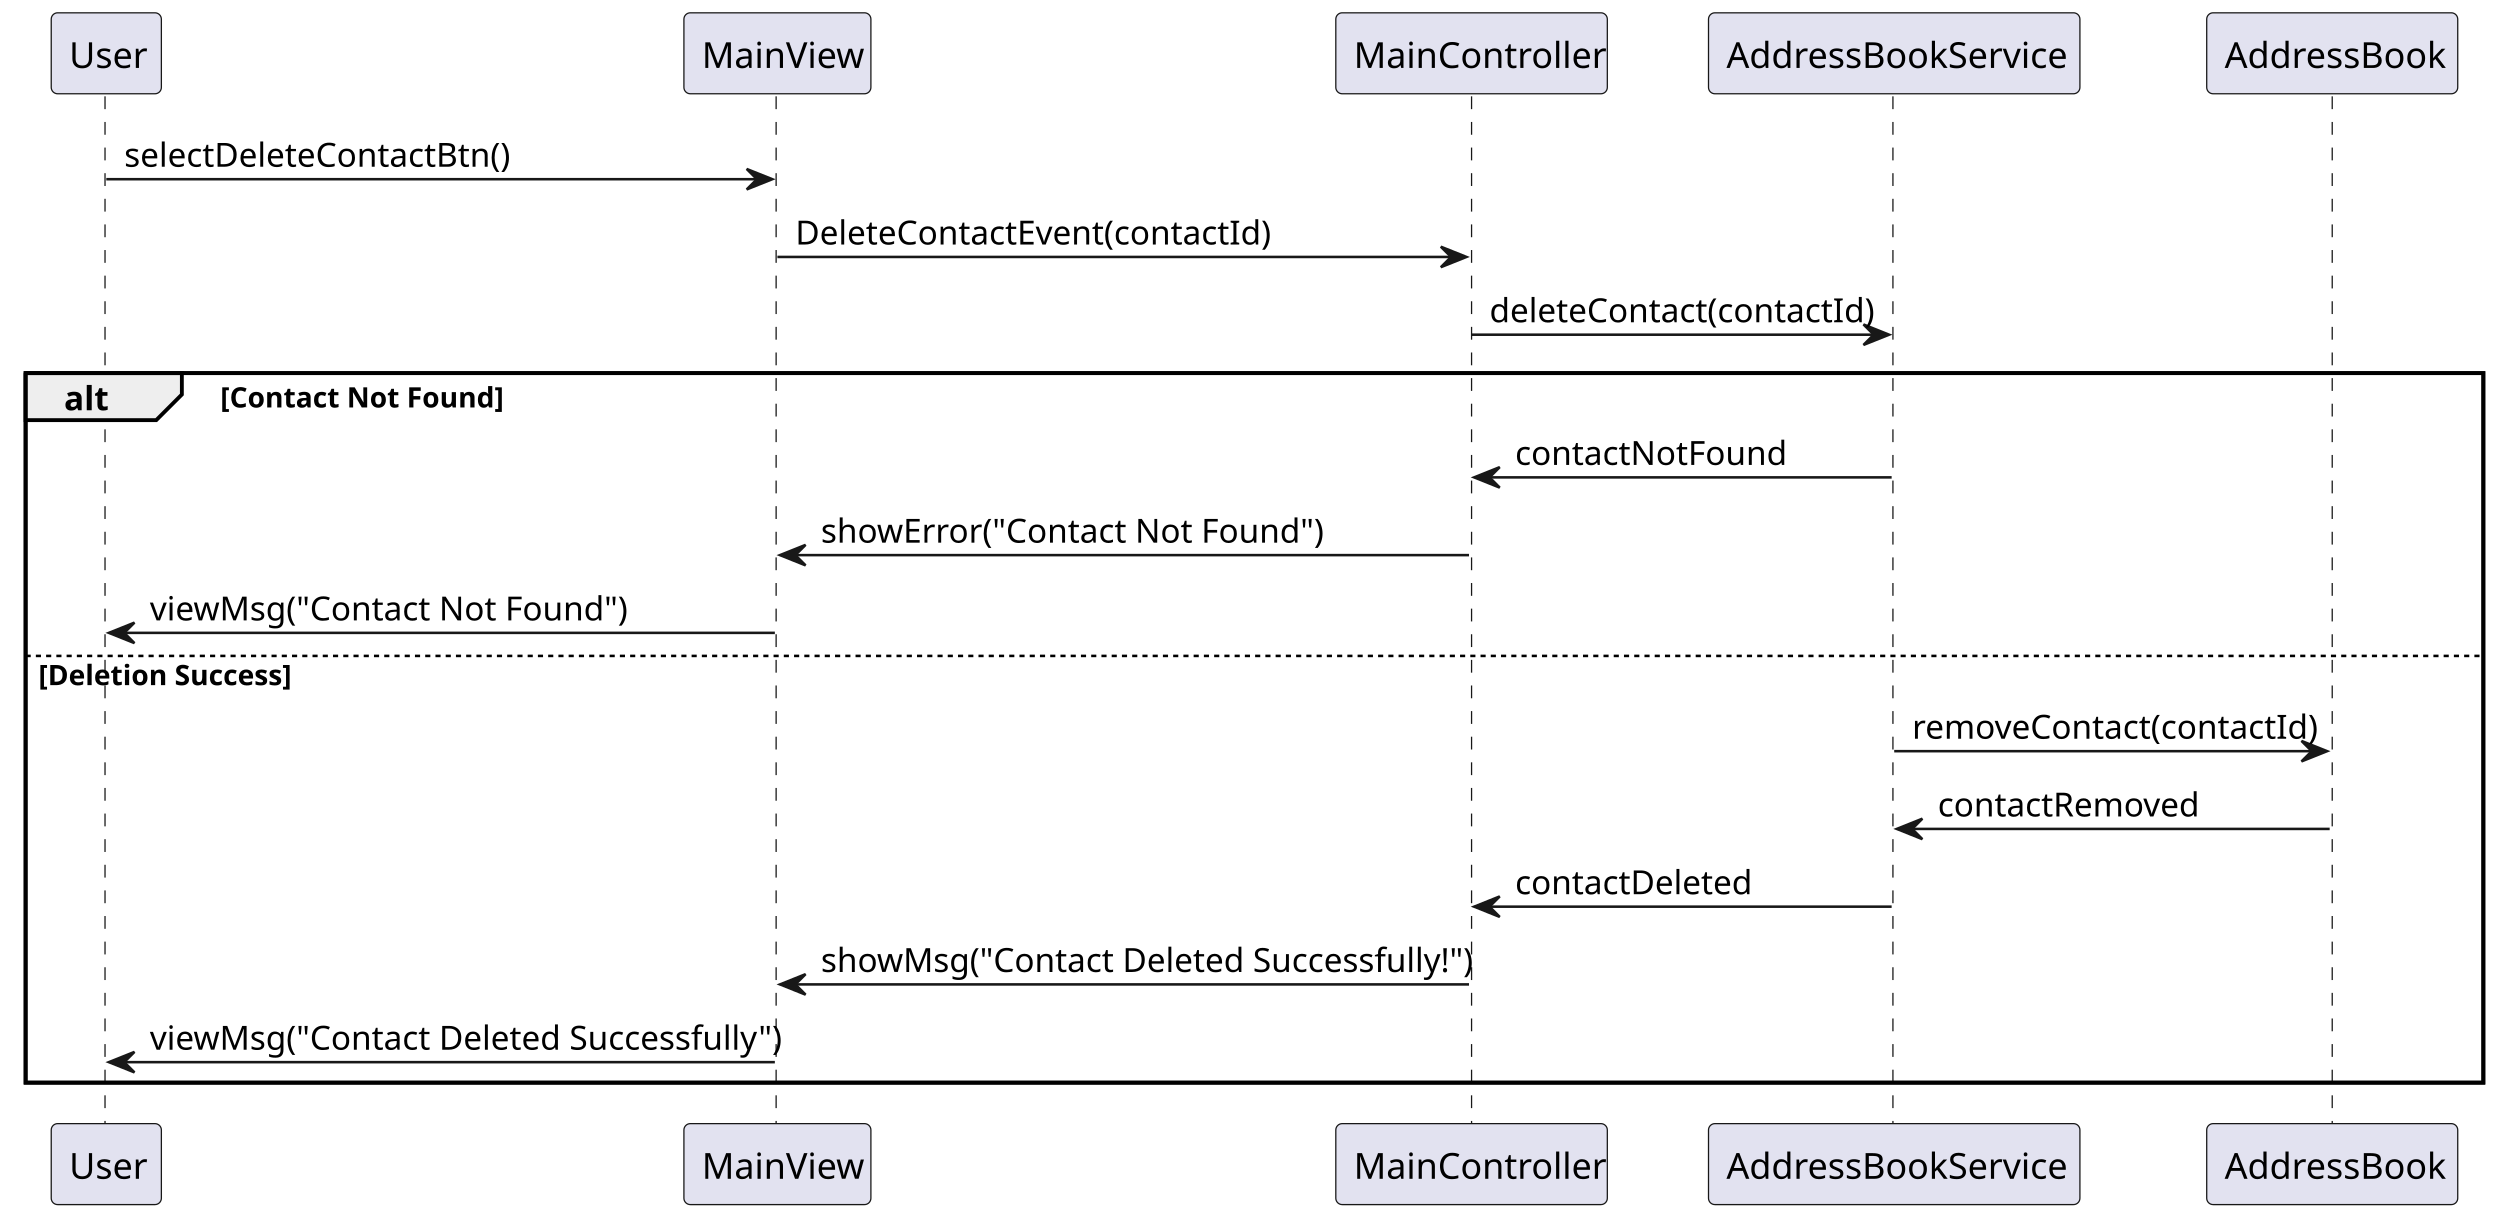
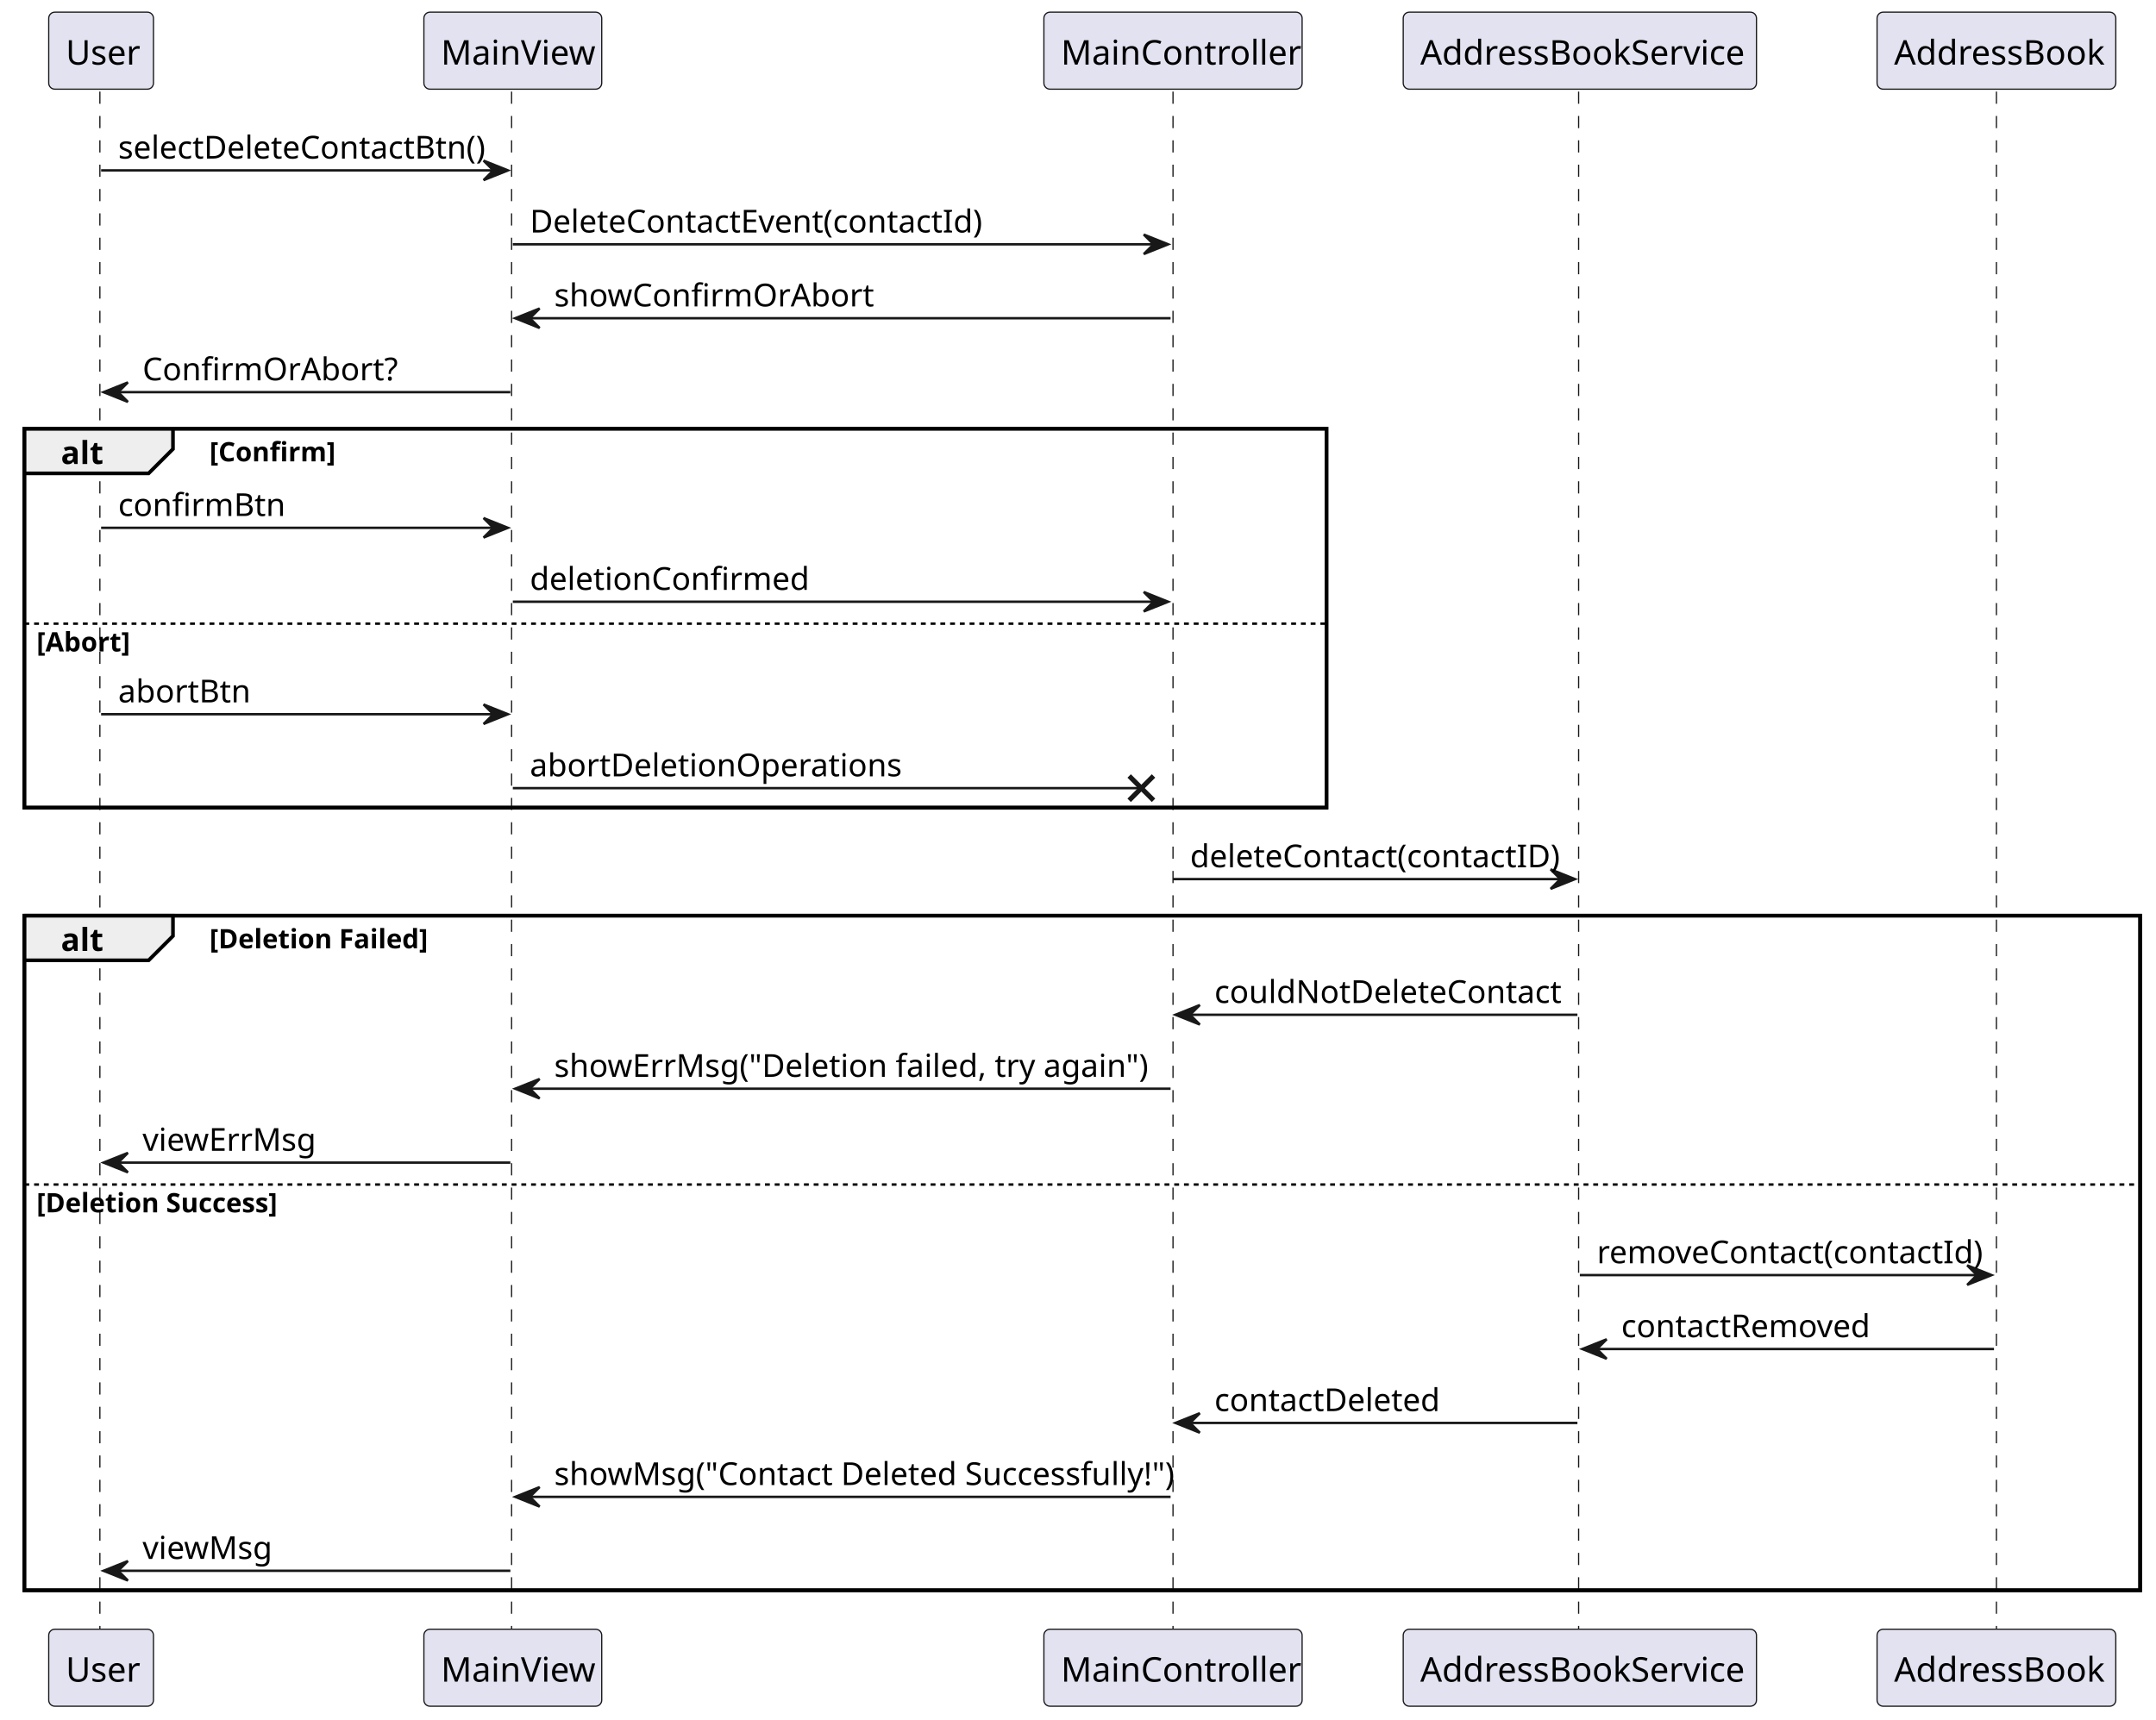
- <svg xmlns="http://www.w3.org/2000/svg" contentStyleType="text/css" height="476px" preserveAspectRatio="none" style="width:976px;height:476px;background:#FFFFFF;" version="1.1" viewBox="0 0 976 476" width="976px" zoomAndPan="magnify">
+ <svg xmlns="http://www.w3.org/2000/svg" contentStyleType="text/css" height="706px" preserveAspectRatio="none" style="width:885px;height:706px;background:#FFFFFF;" version="1.1" viewBox="0 0 885 706" width="885px" zoomAndPan="magnify">
  <defs />
  <g>
-     <rect fill="none" height="277" style="stroke:#000000;stroke-width:1.5;" width="959.5" x="10" y="145.664" />
-     <line style="stroke:#181818;stroke-width:0.5;stroke-dasharray:5.0,5.0;" x1="41" x2="41" y1="37.609" y2="439.664" />
-     <line style="stroke:#181818;stroke-width:0.5;stroke-dasharray:5.0,5.0;" x1="303" x2="303" y1="37.609" y2="439.664" />
-     <line style="stroke:#181818;stroke-width:0.5;stroke-dasharray:5.0,5.0;" x1="574.5" x2="574.5" y1="37.609" y2="439.664" />
-     <line style="stroke:#181818;stroke-width:0.5;stroke-dasharray:5.0,5.0;" x1="739" x2="739" y1="37.609" y2="439.664" />
-     <line style="stroke:#181818;stroke-width:0.5;stroke-dasharray:5.0,5.0;" x1="910.5" x2="910.5" y1="37.609" y2="439.664" />
+     <rect fill="none" height="155.594" style="stroke:#000000;stroke-width:1.5;" width="534.5" x="10" y="176.016" />
+     <rect fill="none" height="277" style="stroke:#000000;stroke-width:1.5;" width="868.5" x="10" y="375.961" />
+     <line style="stroke:#181818;stroke-width:0.5;stroke-dasharray:5.0,5.0;" x1="41" x2="41" y1="37.609" y2="669.961" />
+     <line style="stroke:#181818;stroke-width:0.5;stroke-dasharray:5.0,5.0;" x1="210" x2="210" y1="37.609" y2="669.961" />
+     <line style="stroke:#181818;stroke-width:0.5;stroke-dasharray:5.0,5.0;" x1="481.5" x2="481.5" y1="37.609" y2="669.961" />
+     <line style="stroke:#181818;stroke-width:0.5;stroke-dasharray:5.0,5.0;" x1="648" x2="648" y1="37.609" y2="669.961" />
+     <line style="stroke:#181818;stroke-width:0.5;stroke-dasharray:5.0,5.0;" x1="819.5" x2="819.5" y1="37.609" y2="669.961" />
    <rect fill="#E2E2F0" height="31.609" rx="2.5" ry="2.5" style="stroke:#181818;stroke-width:0.5;" width="43" x="20" y="5" />
    <text fill="#000000" font-family="sans-serif" font-size="14" lengthAdjust="spacing" textLength="29" x="27" y="26.533">User</text>
-     <rect fill="#E2E2F0" height="31.609" rx="2.5" ry="2.5" style="stroke:#181818;stroke-width:0.5;" width="43" x="20" y="438.664" />
-     <text fill="#000000" font-family="sans-serif" font-size="14" lengthAdjust="spacing" textLength="29" x="27" y="460.197">User</text>
-     <rect fill="#E2E2F0" height="31.609" rx="2.5" ry="2.5" style="stroke:#181818;stroke-width:0.5;" width="73" x="267" y="5" />
-     <text fill="#000000" font-family="sans-serif" font-size="14" lengthAdjust="spacing" textLength="59" x="274" y="26.533">MainView</text>
-     <rect fill="#E2E2F0" height="31.609" rx="2.5" ry="2.5" style="stroke:#181818;stroke-width:0.5;" width="73" x="267" y="438.664" />
-     <text fill="#000000" font-family="sans-serif" font-size="14" lengthAdjust="spacing" textLength="59" x="274" y="460.197">MainView</text>
-     <rect fill="#E2E2F0" height="31.609" rx="2.5" ry="2.5" style="stroke:#181818;stroke-width:0.5;" width="106" x="521.5" y="5" />
-     <text fill="#000000" font-family="sans-serif" font-size="14" lengthAdjust="spacing" textLength="92" x="528.5" y="26.533">MainController</text>
-     <rect fill="#E2E2F0" height="31.609" rx="2.5" ry="2.5" style="stroke:#181818;stroke-width:0.5;" width="106" x="521.5" y="438.664" />
-     <text fill="#000000" font-family="sans-serif" font-size="14" lengthAdjust="spacing" textLength="92" x="528.5" y="460.197">MainController</text>
-     <rect fill="#E2E2F0" height="31.609" rx="2.5" ry="2.5" style="stroke:#181818;stroke-width:0.5;" width="145" x="667" y="5" />
-     <text fill="#000000" font-family="sans-serif" font-size="14" lengthAdjust="spacing" textLength="131" x="674" y="26.533">AddressBookService</text>
-     <rect fill="#E2E2F0" height="31.609" rx="2.5" ry="2.5" style="stroke:#181818;stroke-width:0.5;" width="145" x="667" y="438.664" />
-     <text fill="#000000" font-family="sans-serif" font-size="14" lengthAdjust="spacing" textLength="131" x="674" y="460.197">AddressBookService</text>
-     <rect fill="#E2E2F0" height="31.609" rx="2.5" ry="2.5" style="stroke:#181818;stroke-width:0.5;" width="98" x="861.5" y="5" />
-     <text fill="#000000" font-family="sans-serif" font-size="14" lengthAdjust="spacing" textLength="84" x="868.5" y="26.533">AddressBook</text>
-     <rect fill="#E2E2F0" height="31.609" rx="2.5" ry="2.5" style="stroke:#181818;stroke-width:0.5;" width="98" x="861.5" y="438.664" />
-     <text fill="#000000" font-family="sans-serif" font-size="14" lengthAdjust="spacing" textLength="84" x="868.5" y="460.197">AddressBook</text>
-     <polygon fill="#181818" points="291.5,65.961,301.5,69.961,291.5,73.961,295.5,69.961" style="stroke:#181818;stroke-width:1.0;" />
-     <line style="stroke:#181818;stroke-width:1.0;" x1="41.5" x2="297.5" y1="69.961" y2="69.961" />
+     <rect fill="#E2E2F0" height="31.609" rx="2.5" ry="2.5" style="stroke:#181818;stroke-width:0.5;" width="43" x="20" y="668.961" />
+     <text fill="#000000" font-family="sans-serif" font-size="14" lengthAdjust="spacing" textLength="29" x="27" y="690.494">User</text>
+     <rect fill="#E2E2F0" height="31.609" rx="2.5" ry="2.5" style="stroke:#181818;stroke-width:0.5;" width="73" x="174" y="5" />
+     <text fill="#000000" font-family="sans-serif" font-size="14" lengthAdjust="spacing" textLength="59" x="181" y="26.533">MainView</text>
+     <rect fill="#E2E2F0" height="31.609" rx="2.5" ry="2.5" style="stroke:#181818;stroke-width:0.5;" width="73" x="174" y="668.961" />
+     <text fill="#000000" font-family="sans-serif" font-size="14" lengthAdjust="spacing" textLength="59" x="181" y="690.494">MainView</text>
+     <rect fill="#E2E2F0" height="31.609" rx="2.5" ry="2.5" style="stroke:#181818;stroke-width:0.5;" width="106" x="428.5" y="5" />
+     <text fill="#000000" font-family="sans-serif" font-size="14" lengthAdjust="spacing" textLength="92" x="435.5" y="26.533">MainController</text>
+     <rect fill="#E2E2F0" height="31.609" rx="2.5" ry="2.5" style="stroke:#181818;stroke-width:0.5;" width="106" x="428.5" y="668.961" />
+     <text fill="#000000" font-family="sans-serif" font-size="14" lengthAdjust="spacing" textLength="92" x="435.5" y="690.494">MainController</text>
+     <rect fill="#E2E2F0" height="31.609" rx="2.5" ry="2.5" style="stroke:#181818;stroke-width:0.5;" width="145" x="576" y="5" />
+     <text fill="#000000" font-family="sans-serif" font-size="14" lengthAdjust="spacing" textLength="131" x="583" y="26.533">AddressBookService</text>
+     <rect fill="#E2E2F0" height="31.609" rx="2.5" ry="2.5" style="stroke:#181818;stroke-width:0.5;" width="145" x="576" y="668.961" />
+     <text fill="#000000" font-family="sans-serif" font-size="14" lengthAdjust="spacing" textLength="131" x="583" y="690.494">AddressBookService</text>
+     <rect fill="#E2E2F0" height="31.609" rx="2.5" ry="2.5" style="stroke:#181818;stroke-width:0.5;" width="98" x="770.5" y="5" />
+     <text fill="#000000" font-family="sans-serif" font-size="14" lengthAdjust="spacing" textLength="84" x="777.5" y="26.533">AddressBook</text>
+     <rect fill="#E2E2F0" height="31.609" rx="2.5" ry="2.5" style="stroke:#181818;stroke-width:0.5;" width="98" x="770.5" y="668.961" />
+     <text fill="#000000" font-family="sans-serif" font-size="14" lengthAdjust="spacing" textLength="84" x="777.5" y="690.494">AddressBook</text>
+     <polygon fill="#181818" points="198.5,65.961,208.5,69.961,198.5,73.961,202.5,69.961" style="stroke:#181818;stroke-width:1.0;" />
+     <line style="stroke:#181818;stroke-width:1.0;" x1="41.5" x2="204.5" y1="69.961" y2="69.961" />
    <text fill="#000000" font-family="sans-serif" font-size="13" lengthAdjust="spacing" textLength="145" x="48.5" y="65.105">selectDeleteContactBtn()</text>
-     <polygon fill="#181818" points="562.5,96.312,572.5,100.312,562.5,104.312,566.5,100.312" style="stroke:#181818;stroke-width:1.0;" />
-     <line style="stroke:#181818;stroke-width:1.0;" x1="303.5" x2="568.5" y1="100.312" y2="100.312" />
-     <text fill="#000000" font-family="sans-serif" font-size="13" lengthAdjust="spacing" textLength="175" x="310.5" y="95.456">DeleteContactEvent(contactId)</text>
-     <polygon fill="#181818" points="727.5,126.664,737.5,130.664,727.5,134.664,731.5,130.664" style="stroke:#181818;stroke-width:1.0;" />
-     <line style="stroke:#181818;stroke-width:1.0;" x1="574.5" x2="733.5" y1="130.664" y2="130.664" />
-     <text fill="#000000" font-family="sans-serif" font-size="13" lengthAdjust="spacing" textLength="141" x="581.5" y="125.808">deleteContact(contactId)</text>
-     <path d="M10,145.664 L71,145.664 L71,154.016 L61,164.016 L10,164.016 L10,145.664 " fill="#EEEEEE" style="stroke:#000000;stroke-width:1.5;" />
-     <rect fill="none" height="277" style="stroke:#000000;stroke-width:1.5;" width="959.5" x="10" y="145.664" />
-     <text fill="#000000" font-family="sans-serif" font-size="13" font-weight="bold" lengthAdjust="spacing" textLength="16" x="25" y="160.159">alt</text>
-     <text fill="#000000" font-family="sans-serif" font-size="11" font-weight="bold" lengthAdjust="spacing" textLength="108" x="86" y="159.083">[Contact Not Found]</text>
-     <polygon fill="#181818" points="585.5,182.367,575.5,186.367,585.5,190.367,581.5,186.367" style="stroke:#181818;stroke-width:1.0;" />
-     <line style="stroke:#181818;stroke-width:1.0;" x1="579.5" x2="738.5" y1="186.367" y2="186.367" />
-     <text fill="#000000" font-family="sans-serif" font-size="13" lengthAdjust="spacing" textLength="99" x="591.5" y="181.511">contactNotFound</text>
-     <polygon fill="#181818" points="314.5,212.719,304.5,216.719,314.5,220.719,310.5,216.719" style="stroke:#181818;stroke-width:1.0;" />
-     <line style="stroke:#181818;stroke-width:1.0;" x1="308.5" x2="573.5" y1="216.719" y2="216.719" />
-     <text fill="#000000" font-family="sans-serif" font-size="13" lengthAdjust="spacing" textLength="185" x="320.5" y="211.862">showError("Contact Not Found")</text>
-     <polygon fill="#181818" points="52.5,243.07,42.5,247.07,52.5,251.07,48.5,247.07" style="stroke:#181818;stroke-width:1.0;" />
-     <line style="stroke:#181818;stroke-width:1.0;" x1="46.5" x2="302.5" y1="247.07" y2="247.07" />
-     <text fill="#000000" font-family="sans-serif" font-size="13" lengthAdjust="spacing" textLength="176" x="58.5" y="242.214">viewMsg("Contact Not Found")</text>
-     <line style="stroke:#000000;stroke-width:1.0;stroke-dasharray:2.0,2.0;" x1="10" x2="969.5" y1="256.07" y2="256.07" />
-     <text fill="#000000" font-family="sans-serif" font-size="11" font-weight="bold" lengthAdjust="spacing" textLength="103" x="15" y="267.489">[Deletion Success]</text>
-     <polygon fill="#181818" points="898.5,289.258,908.5,293.258,898.5,297.258,902.5,293.258" style="stroke:#181818;stroke-width:1.0;" />
-     <line style="stroke:#181818;stroke-width:1.0;" x1="739.5" x2="904.5" y1="293.258" y2="293.258" />
-     <text fill="#000000" font-family="sans-serif" font-size="13" lengthAdjust="spacing" textLength="147" x="746.5" y="288.401">removeContact(contactId)</text>
-     <polygon fill="#181818" points="750.5,319.609,740.5,323.609,750.5,327.609,746.5,323.609" style="stroke:#181818;stroke-width:1.0;" />
-     <line style="stroke:#181818;stroke-width:1.0;" x1="744.5" x2="909.5" y1="323.609" y2="323.609" />
-     <text fill="#000000" font-family="sans-serif" font-size="13" lengthAdjust="spacing" textLength="96" x="756.5" y="318.753">contactRemoved</text>
-     <polygon fill="#181818" points="585.5,349.961,575.5,353.961,585.5,357.961,581.5,353.961" style="stroke:#181818;stroke-width:1.0;" />
-     <line style="stroke:#181818;stroke-width:1.0;" x1="579.5" x2="738.5" y1="353.961" y2="353.961" />
-     <text fill="#000000" font-family="sans-serif" font-size="13" lengthAdjust="spacing" textLength="87" x="591.5" y="349.104">contactDeleted</text>
-     <polygon fill="#181818" points="314.5,380.312,304.5,384.312,314.5,388.312,310.5,384.312" style="stroke:#181818;stroke-width:1.0;" />
-     <line style="stroke:#181818;stroke-width:1.0;" x1="308.5" x2="573.5" y1="384.312" y2="384.312" />
-     <text fill="#000000" font-family="sans-serif" font-size="13" lengthAdjust="spacing" textLength="247" x="320.5" y="379.456">showMsg("Contact Deleted Successfully!")</text>
-     <polygon fill="#181818" points="52.5,410.664,42.5,414.664,52.5,418.664,48.5,414.664" style="stroke:#181818;stroke-width:1.0;" />
-     <line style="stroke:#181818;stroke-width:1.0;" x1="46.5" x2="302.5" y1="414.664" y2="414.664" />
-     <text fill="#000000" font-family="sans-serif" font-size="13" lengthAdjust="spacing" textLength="238" x="58.5" y="409.808">viewMsg("Contact Deleted Successfully")</text>
+     <polygon fill="#181818" points="469.5,96.312,479.5,100.312,469.5,104.312,473.5,100.312" style="stroke:#181818;stroke-width:1.0;" />
+     <line style="stroke:#181818;stroke-width:1.0;" x1="210.5" x2="475.5" y1="100.312" y2="100.312" />
+     <text fill="#000000" font-family="sans-serif" font-size="13" lengthAdjust="spacing" textLength="175" x="217.5" y="95.456">DeleteContactEvent(contactId)</text>
+     <polygon fill="#181818" points="221.5,126.664,211.5,130.664,221.5,134.664,217.5,130.664" style="stroke:#181818;stroke-width:1.0;" />
+     <line style="stroke:#181818;stroke-width:1.0;" x1="215.5" x2="480.5" y1="130.664" y2="130.664" />
+     <text fill="#000000" font-family="sans-serif" font-size="13" lengthAdjust="spacing" textLength="119" x="227.5" y="125.808">showConfirmOrAbort</text>
+     <polygon fill="#181818" points="52.5,157.016,42.5,161.016,52.5,165.016,48.5,161.016" style="stroke:#181818;stroke-width:1.0;" />
+     <line style="stroke:#181818;stroke-width:1.0;" x1="46.5" x2="209.5" y1="161.016" y2="161.016" />
+     <text fill="#000000" font-family="sans-serif" font-size="13" lengthAdjust="spacing" textLength="96" x="58.5" y="156.159">ConfirmOrAbort?</text>
+     <path d="M10,176.016 L71,176.016 L71,184.367 L61,194.367 L10,194.367 L10,176.016 " fill="#EEEEEE" style="stroke:#000000;stroke-width:1.5;" />
+     <rect fill="none" height="155.594" style="stroke:#000000;stroke-width:1.5;" width="534.5" x="10" y="176.016" />
+     <text fill="#000000" font-family="sans-serif" font-size="13" font-weight="bold" lengthAdjust="spacing" textLength="16" x="25" y="190.511">alt</text>
+     <text fill="#000000" font-family="sans-serif" font-size="11" font-weight="bold" lengthAdjust="spacing" textLength="53" x="86" y="189.435">[Confirm]</text>
+     <polygon fill="#181818" points="198.5,212.719,208.5,216.719,198.5,220.719,202.5,216.719" style="stroke:#181818;stroke-width:1.0;" />
+     <line style="stroke:#181818;stroke-width:1.0;" x1="41.5" x2="204.5" y1="216.719" y2="216.719" />
+     <text fill="#000000" font-family="sans-serif" font-size="13" lengthAdjust="spacing" textLength="62" x="48.5" y="211.862">confirmBtn</text>
+     <polygon fill="#181818" points="469.5,243.07,479.5,247.07,469.5,251.07,473.5,247.07" style="stroke:#181818;stroke-width:1.0;" />
+     <line style="stroke:#181818;stroke-width:1.0;" x1="210.5" x2="475.5" y1="247.07" y2="247.07" />
+     <text fill="#000000" font-family="sans-serif" font-size="13" lengthAdjust="spacing" textLength="103" x="217.5" y="242.214">deletionConfirmed</text>
+     <line style="stroke:#000000;stroke-width:1.0;stroke-dasharray:2.0,2.0;" x1="10" x2="544.5" y1="256.07" y2="256.07" />
+     <text fill="#000000" font-family="sans-serif" font-size="11" font-weight="bold" lengthAdjust="spacing" textLength="39" x="15" y="267.489">[Abort]</text>
+     <polygon fill="#181818" points="198.5,289.258,208.5,293.258,198.5,297.258,202.5,293.258" style="stroke:#181818;stroke-width:1.0;" />
+     <line style="stroke:#181818;stroke-width:1.0;" x1="41.5" x2="204.5" y1="293.258" y2="293.258" />
+     <text fill="#000000" font-family="sans-serif" font-size="13" lengthAdjust="spacing" textLength="49" x="48.5" y="288.401">abortBtn</text>
+     <line style="stroke:#181818;stroke-width:2.0;" x1="463.5" x2="473.5" y1="318.609" y2="328.609" />
+     <line style="stroke:#181818;stroke-width:2.0;" x1="463.5" x2="473.5" y1="328.609" y2="318.609" />
+     <line style="stroke:#181818;stroke-width:1.0;" x1="210.5" x2="468.5" y1="323.609" y2="323.609" />
+     <text fill="#000000" font-family="sans-serif" font-size="13" lengthAdjust="spacing" textLength="139" x="217.5" y="318.753">abortDeletionOperations</text>
+     <polygon fill="#181818" points="636.5,356.961,646.5,360.961,636.5,364.961,640.5,360.961" style="stroke:#181818;stroke-width:1.0;" />
+     <line style="stroke:#181818;stroke-width:1.0;" x1="481.5" x2="642.5" y1="360.961" y2="360.961" />
+     <text fill="#000000" font-family="sans-serif" font-size="13" lengthAdjust="spacing" textLength="143" x="488.5" y="356.104">deleteContact(contactID)</text>
+     <path d="M10,375.961 L71,375.961 L71,384.312 L61,394.312 L10,394.312 L10,375.961 " fill="#EEEEEE" style="stroke:#000000;stroke-width:1.5;" />
+     <rect fill="none" height="277" style="stroke:#000000;stroke-width:1.5;" width="868.5" x="10" y="375.961" />
+     <text fill="#000000" font-family="sans-serif" font-size="13" font-weight="bold" lengthAdjust="spacing" textLength="16" x="25" y="390.456">alt</text>
+     <text fill="#000000" font-family="sans-serif" font-size="11" font-weight="bold" lengthAdjust="spacing" textLength="88" x="86" y="389.38">[Deletion Failed]</text>
+     <polygon fill="#181818" points="492.5,412.664,482.5,416.664,492.5,420.664,488.5,416.664" style="stroke:#181818;stroke-width:1.0;" />
+     <line style="stroke:#181818;stroke-width:1.0;" x1="486.5" x2="647.5" y1="416.664" y2="416.664" />
+     <text fill="#000000" font-family="sans-serif" font-size="13" lengthAdjust="spacing" textLength="133" x="498.5" y="411.808">couldNotDeleteContact</text>
+     <polygon fill="#181818" points="221.5,443.016,211.5,447.016,221.5,451.016,217.5,447.016" style="stroke:#181818;stroke-width:1.0;" />
+     <line style="stroke:#181818;stroke-width:1.0;" x1="215.5" x2="480.5" y1="447.016" y2="447.016" />
+     <text fill="#000000" font-family="sans-serif" font-size="13" lengthAdjust="spacing" textLength="229" x="227.5" y="442.159">showErrMsg("Deletion failed, try again")</text>
+     <polygon fill="#181818" points="52.5,473.367,42.5,477.367,52.5,481.367,48.5,477.367" style="stroke:#181818;stroke-width:1.0;" />
+     <line style="stroke:#181818;stroke-width:1.0;" x1="46.5" x2="209.5" y1="477.367" y2="477.367" />
+     <text fill="#000000" font-family="sans-serif" font-size="13" lengthAdjust="spacing" textLength="66" x="58.5" y="472.511">viewErrMsg</text>
+     <line style="stroke:#000000;stroke-width:1.0;stroke-dasharray:2.0,2.0;" x1="10" x2="878.5" y1="486.367" y2="486.367" />
+     <text fill="#000000" font-family="sans-serif" font-size="11" font-weight="bold" lengthAdjust="spacing" textLength="103" x="15" y="497.786">[Deletion Success]</text>
+     <polygon fill="#181818" points="807.5,519.555,817.5,523.555,807.5,527.555,811.5,523.555" style="stroke:#181818;stroke-width:1.0;" />
+     <line style="stroke:#181818;stroke-width:1.0;" x1="648.5" x2="813.5" y1="523.555" y2="523.555" />
+     <text fill="#000000" font-family="sans-serif" font-size="13" lengthAdjust="spacing" textLength="147" x="655.5" y="518.698">removeContact(contactId)</text>
+     <polygon fill="#181818" points="659.5,549.906,649.5,553.906,659.5,557.906,655.5,553.906" style="stroke:#181818;stroke-width:1.0;" />
+     <line style="stroke:#181818;stroke-width:1.0;" x1="653.5" x2="818.5" y1="553.906" y2="553.906" />
+     <text fill="#000000" font-family="sans-serif" font-size="13" lengthAdjust="spacing" textLength="96" x="665.5" y="549.05">contactRemoved</text>
+     <polygon fill="#181818" points="492.5,580.258,482.5,584.258,492.5,588.258,488.5,584.258" style="stroke:#181818;stroke-width:1.0;" />
+     <line style="stroke:#181818;stroke-width:1.0;" x1="486.5" x2="647.5" y1="584.258" y2="584.258" />
+     <text fill="#000000" font-family="sans-serif" font-size="13" lengthAdjust="spacing" textLength="87" x="498.5" y="579.401">contactDeleted</text>
+     <polygon fill="#181818" points="221.5,610.609,211.5,614.609,221.5,618.609,217.5,614.609" style="stroke:#181818;stroke-width:1.0;" />
+     <line style="stroke:#181818;stroke-width:1.0;" x1="215.5" x2="480.5" y1="614.609" y2="614.609" />
+     <text fill="#000000" font-family="sans-serif" font-size="13" lengthAdjust="spacing" textLength="247" x="227.5" y="609.753">showMsg("Contact Deleted Successfully!")</text>
+     <polygon fill="#181818" points="52.5,640.961,42.5,644.961,52.5,648.961,48.5,644.961" style="stroke:#181818;stroke-width:1.0;" />
+     <line style="stroke:#181818;stroke-width:1.0;" x1="46.5" x2="209.5" y1="644.961" y2="644.961" />
+     <text fill="#000000" font-family="sans-serif" font-size="13" lengthAdjust="spacing" textLength="49" x="58.5" y="640.105">viewMsg</text>
  </g>
</svg>
